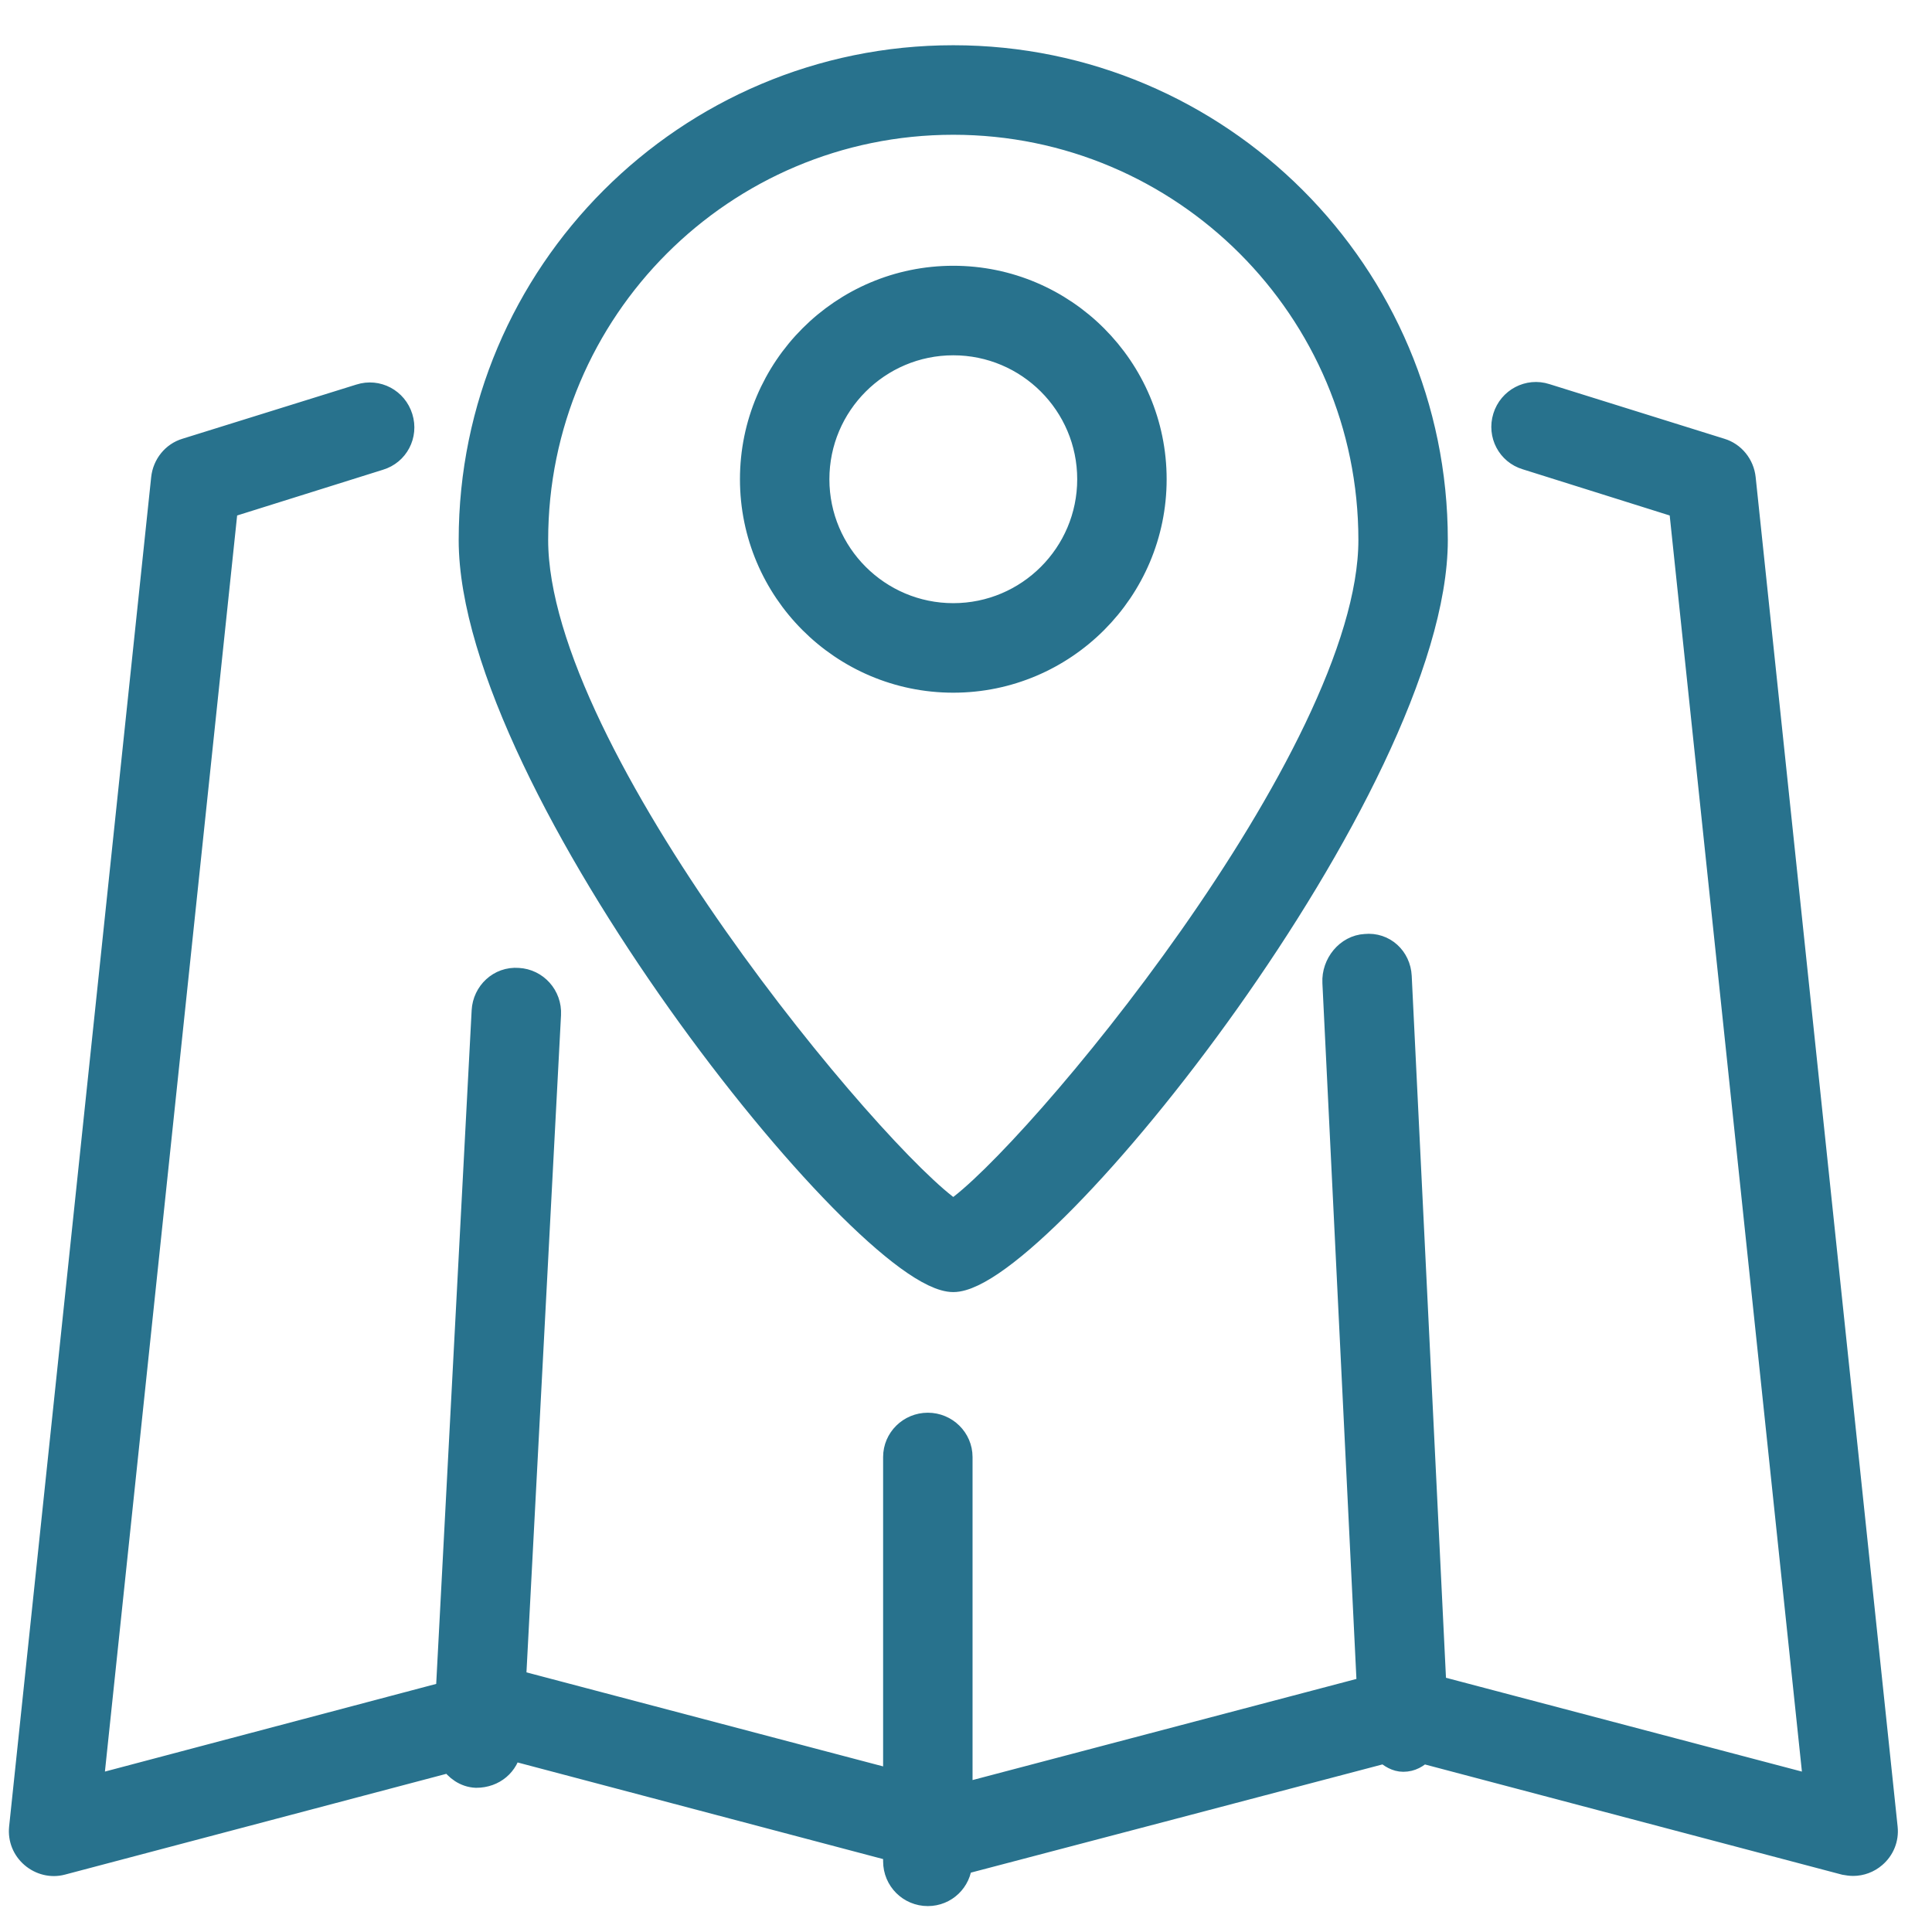
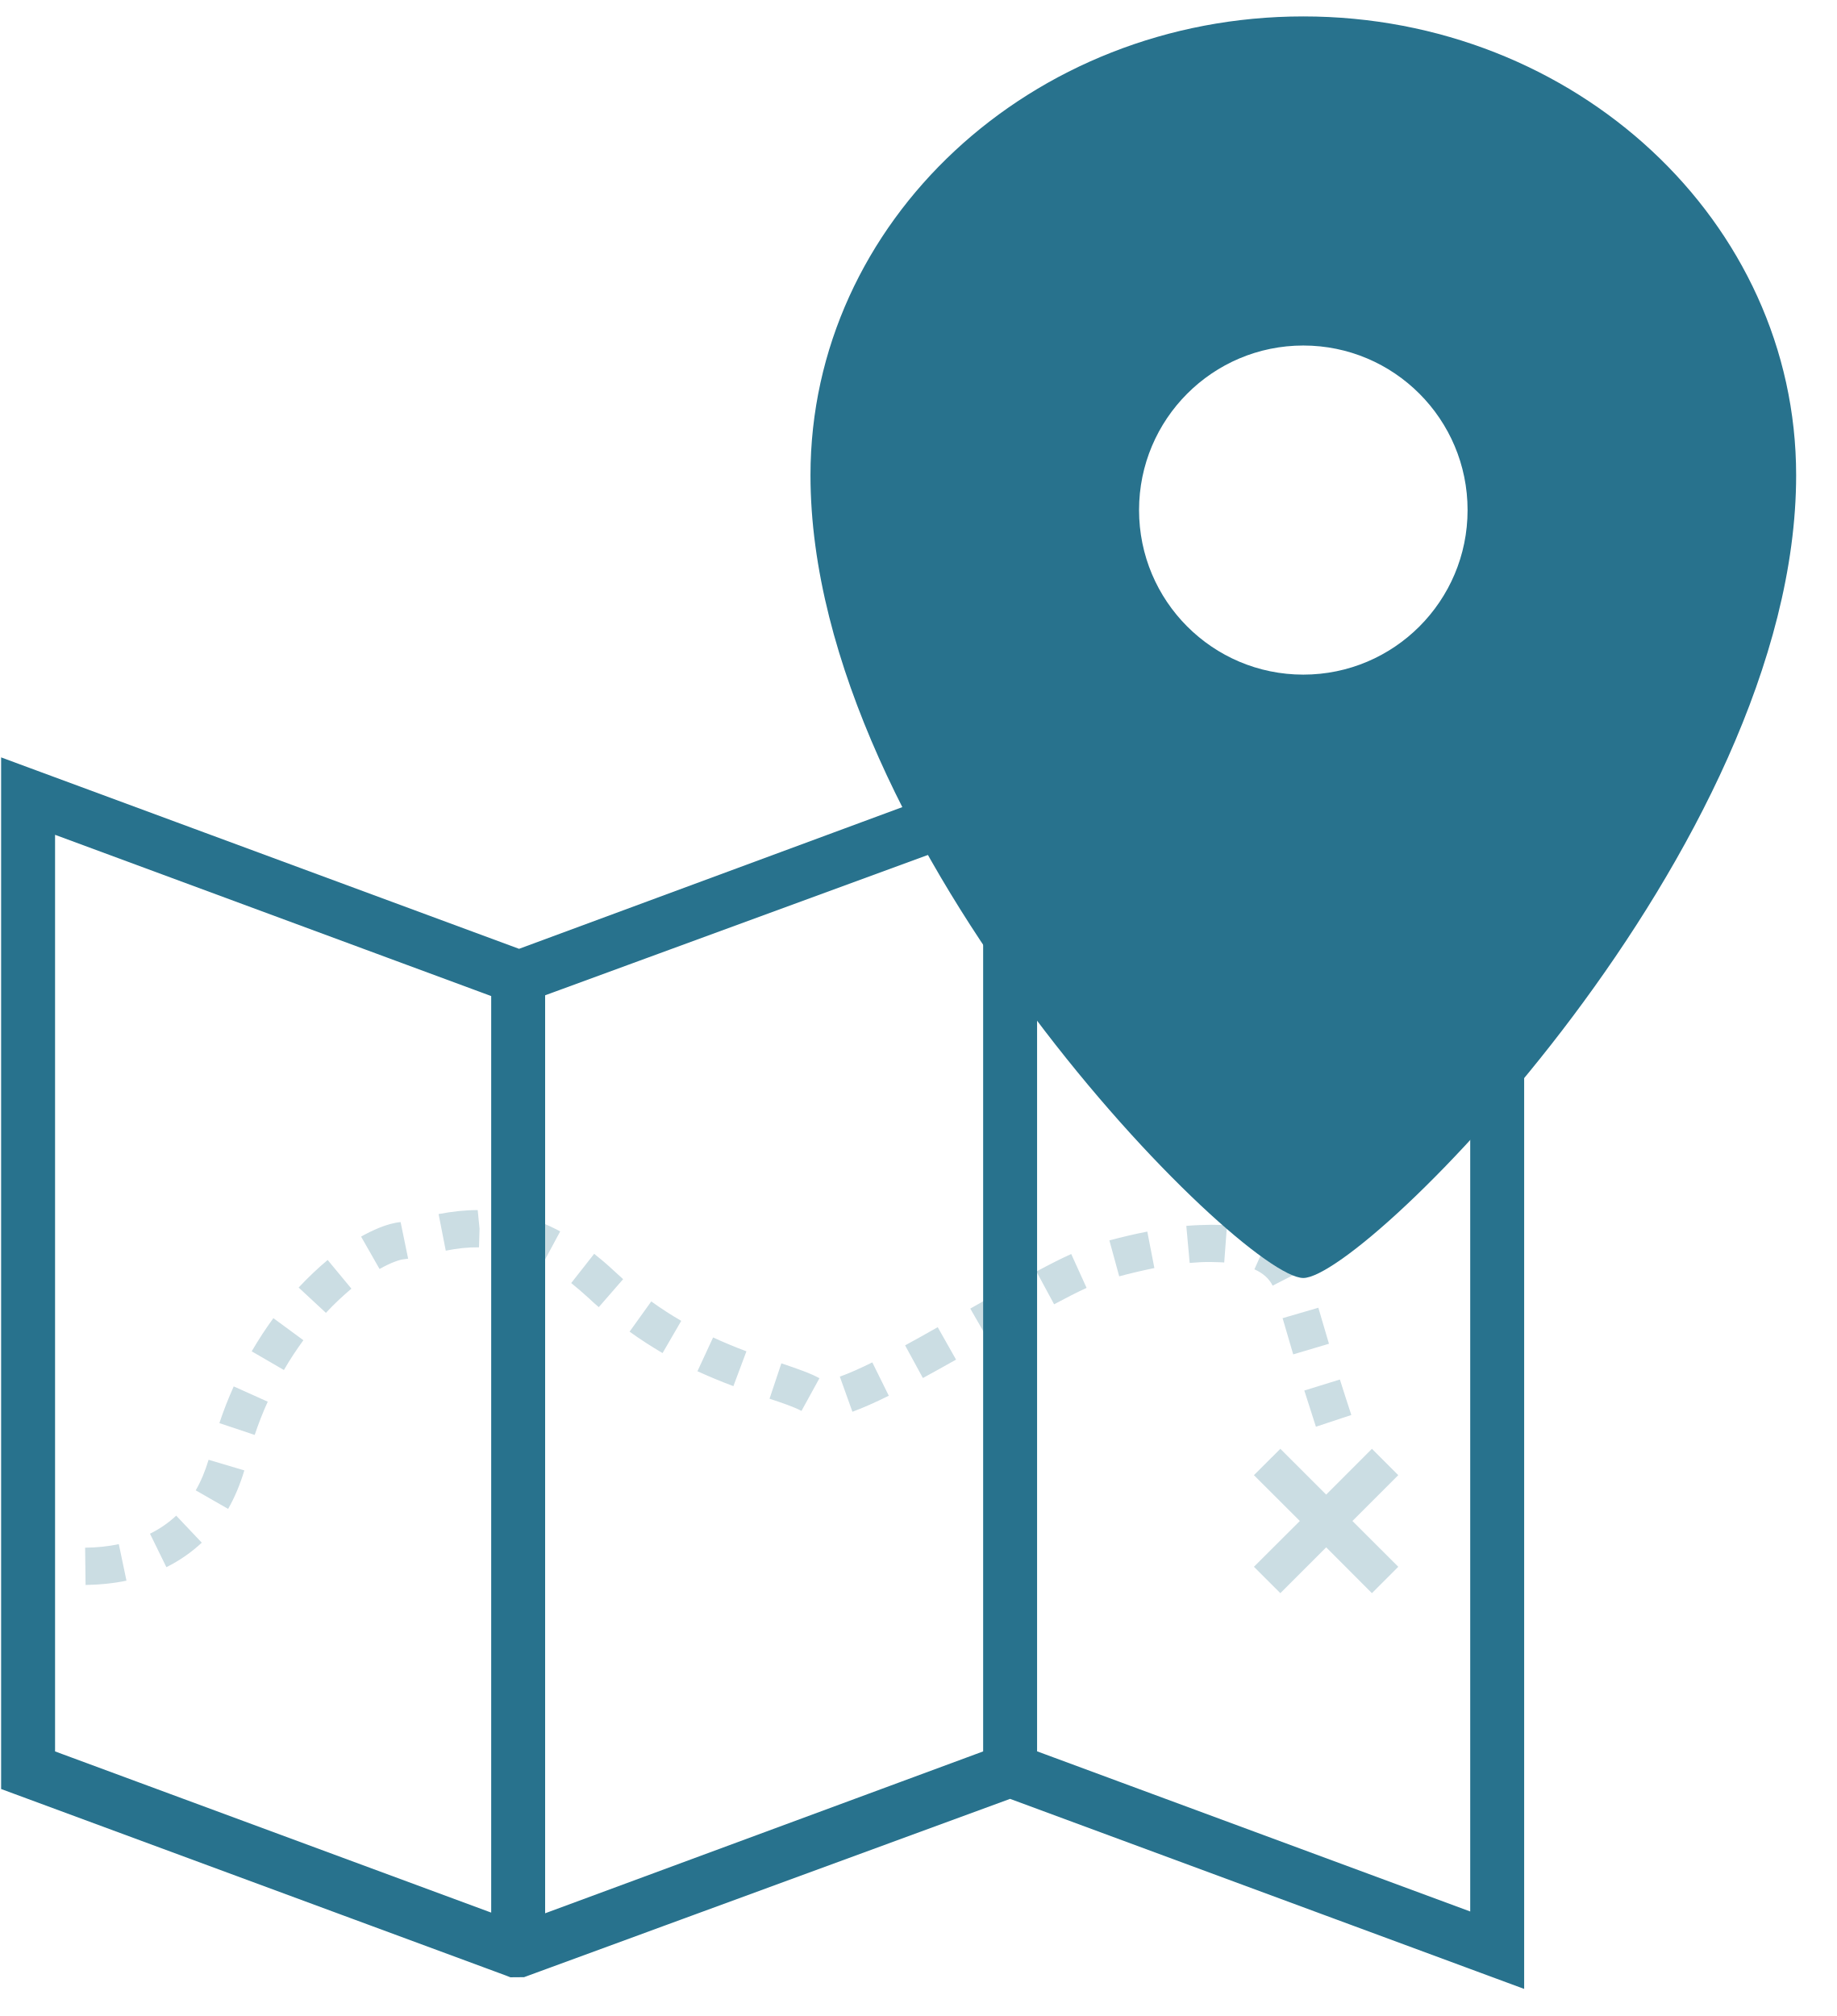
- <svg xmlns="http://www.w3.org/2000/svg" height="41" viewBox="0 0 41 41" width="41">
-   <path d="m59.508 449.17c0-2.36-1.92-4.28-4.278-4.28-2.359 0-4.277 1.92-4.277 4.28s1.918 4.28 4.277 4.28c2.358 0 4.278-1.92 4.278-4.28zm-7.157 0c0-1.59 1.292-2.88 2.879-2.88 1.588 0 2.88 1.29 2.88 2.88s-1.292 2.88-2.88 2.88c-1.587 0-2.879-1.29-2.879-2.88zm2.879 17c1.867 0 10.245-10.52 10.245-15.71 0-5.66-4.597-10.25-10.245-10.25-5.649 0-10.246 4.59-10.246 10.25 0 5.19 8.379 15.71 10.246 15.71zm0-24.56c4.878 0 8.847 3.96 8.847 8.85 0 4.57-7.205 13.16-8.847 14.25-1.644-1.09-8.847-9.68-8.847-14.25 0-4.89 3.968-8.85 8.847-8.85zm16.29 6.94-3.714-1.16c-.369-.12-.762.09-.876.46-.115.37.089.76.458.87l3.277 1.03 2.861 27.18-8.081-2.13-.736-15.08c-.019-.39-.338-.69-.733-.65-.386.02-.683.39-.663.78l.732 14.97-8.656 2.28v-7.18c0-.38-.314-.69-.699-.69-.386 0-.699.31-.699.69v6.89l-8.079-2.13.744-14.15c.02-.39-.275-.72-.661-.74-.396-.03-.715.28-.736.66l-.762 14.48-7.557 2 2.861-27.18 3.252-1.02c.37-.11.574-.5.458-.87-.114-.37-.502-.58-.875-.46l-3.691 1.15c-.267.08-.458.32-.488.6l-3.015 28.64c-.023.23.066.45.241.6.174.15.411.21.633.15l8.25-2.18c.117.18.306.32.538.33.381 0 .66-.25.716-.59l8.171 2.16v.24c0 .39.313.7.699.7.373 0 .673-.29.692-.66.01 0 9.014-2.37 9.014-2.37.112.1.239.18.383.18.173 0 .294-.08.4-.18l8.97 2.37c.058.01.119.02.177.02.165 0 .328-.06.455-.17.175-.15.265-.37.241-.6l-3.013-28.64c-.03-.28-.222-.52-.489-.6z" fill="#28728d" fill-rule="evenodd" stroke="#28728d" stroke-width=".5" transform="translate(-35 -439)" />
+ <svg xmlns="http://www.w3.org/2000/svg" width="41px" height="45px" viewBox="0 0 41 45" version="1.1">
+   <defs />
+   <g id="Page-1" stroke="none" stroke-width="1" fill="none" fill-rule="evenodd">
+     <g id="search-data" transform="translate(-35, -359)" fill="#28728D">
+       <g id="icon-mapdata" transform="translate(35, 359.1895)">
+         <g id="map" transform="translate(0, 16.45314)">
+           <g id="Group">
+             <path d="M22.548,0.59 L11.586,4.643 L0.125,0.407 L0.125,23.221 L11.324,27.359 L11.411,27.393 L11.679,27.391 L22.546,23.404 L33.921,27.609 L33.921,4.797 L22.548,0.59 Z M11.064,26.193 L1.129,22.521 L1.129,1.848 L11.064,5.521 L11.064,26.193 Z M12.068,5.504 L22.045,1.846 L22.045,22.521 L12.068,26.208 L12.068,5.504 Z M32.917,26.168 L23.049,22.519 L23.049,1.848 L32.917,5.496 L32.917,26.168 Z" id="Shape" stroke="#28728D" stroke-width="0.2" />
+             <path d="M1.91,18.736 L1.9,17.904 C2.162,17.902 2.417,17.875 2.652,17.825 L2.823,18.64 C2.534,18.7 2.226,18.731 1.91,18.736 L1.91,18.736 Z M3.714,18.339 L3.348,17.592 C3.567,17.484 3.762,17.349 3.933,17.189 L4.504,17.792 C4.273,18.008 4.007,18.193 3.714,18.339 L3.714,18.339 Z M5.092,17.038 L4.369,16.624 C4.485,16.422 4.581,16.192 4.656,15.942 L5.454,16.179 C5.36,16.491 5.24,16.78 5.092,17.038 L5.092,17.038 Z M5.685,15.387 L4.897,15.123 C4.993,14.834 5.101,14.562 5.217,14.304 L5.976,14.645 C5.87,14.878 5.772,15.127 5.685,15.387 L5.685,15.387 Z M29.373,15.204 C29.286,14.936 29.199,14.666 29.114,14.396 L29.908,14.15 C29.991,14.412 30.076,14.678 30.163,14.942 L29.373,15.204 Z M19.027,14.87 L18.746,14.086 C18.956,14.011 19.201,13.901 19.471,13.768 L19.839,14.512 C19.536,14.662 19.262,14.784 19.027,14.87 L19.027,14.87 Z M17.89,14.851 C17.73,14.764 17.449,14.668 17.177,14.579 L17.441,13.789 C17.817,13.916 18.081,14.007 18.291,14.121 L17.89,14.851 Z M16.37,14.298 C16.119,14.204 15.849,14.094 15.568,13.965 L15.917,13.211 C16.179,13.332 16.428,13.433 16.661,13.521 L16.37,14.298 Z M20.6,14.117 L20.203,13.388 C20.438,13.259 20.683,13.124 20.931,12.982 L21.34,13.706 C21.089,13.847 20.839,13.988 20.6,14.117 L20.6,14.117 Z M6.337,13.938 L5.618,13.521 C5.774,13.255 5.936,13.007 6.102,12.781 L6.772,13.273 C6.622,13.477 6.477,13.697 6.337,13.938 L6.337,13.938 Z M28.866,13.589 L28.629,12.781 L29.427,12.548 L29.664,13.352 L28.866,13.589 Z M14.789,13.56 C14.55,13.419 14.302,13.261 14.053,13.082 L14.537,12.407 C14.764,12.571 14.988,12.714 15.206,12.841 L14.789,13.56 Z M22.072,13.288 L21.658,12.567 L22.392,12.151 L22.801,12.874 L22.072,13.288 Z M7.275,12.662 L6.666,12.097 C6.872,11.877 7.09,11.669 7.314,11.482 L7.844,12.122 C7.659,12.278 7.466,12.456 7.275,12.662 L7.275,12.662 Z M13.365,12.535 C13.286,12.467 13.207,12.396 13.13,12.323 C13.001,12.205 12.874,12.097 12.75,11.997 L13.263,11.344 C13.404,11.457 13.55,11.579 13.697,11.717 C13.768,11.783 13.839,11.847 13.909,11.91 L13.365,12.535 Z M23.529,12.471 L23.134,11.739 C23.419,11.586 23.678,11.453 23.911,11.349 L24.254,12.105 C24.038,12.203 23.793,12.33 23.529,12.471 L23.529,12.471 Z M28.407,12.055 C28.326,11.895 28.193,11.777 28,11.69 L28.34,10.931 C28.706,11.097 28.979,11.347 29.147,11.675 L28.407,12.055 Z M24.982,11.847 L24.763,11.045 C25.025,10.975 25.312,10.906 25.609,10.848 L25.767,11.662 C25.491,11.719 25.225,11.781 24.982,11.847 L24.982,11.847 Z M8.472,11.683 L8.06,10.96 C8.293,10.829 8.634,10.665 8.942,10.636 L9.11,11.453 L9.017,11.465 C8.925,11.473 8.732,11.536 8.472,11.683 L8.472,11.683 Z M12.111,11.575 C11.885,11.453 11.652,11.361 11.423,11.299 L11.64,10.496 C11.931,10.575 12.222,10.692 12.504,10.844 L12.111,11.575 Z M26.555,11.548 L26.48,10.721 C26.667,10.704 26.858,10.7 27.033,10.696 C27.154,10.696 27.274,10.7 27.388,10.708 L27.326,11.538 C27.226,11.529 27.122,11.532 27.023,11.527 C26.869,11.525 26.713,11.534 26.555,11.548 L26.555,11.548 Z M9.79,10.457 C10.108,10.397 10.384,10.368 10.663,10.368 L10.704,10.783 L10.692,11.199 C10.438,11.197 10.212,11.222 9.95,11.274 L9.79,10.457 Z" id="Shape" opacity="0.246" />
+             <polygon id="Shape" opacity="0.246" points="31.211 16.285 30.623 15.697 29.602 16.719 28.579 15.697 27.989 16.285 29.014 17.308 27.989 18.33 28.579 18.919 29.602 17.896 30.623 18.919 31.211 18.33 30.188 17.308" />
+           </g>
+         </g>
+         <path d="M29.091,28.337 C30.466,28.337 40.092,18.737 40.092,10.417 C40.092,4.762 35.167,0.177 29.091,0.177 C23.016,0.177 18.091,4.762 18.091,10.417 C18.091,18.737 27.716,28.337 29.091,28.337 Z M29.091,14.869 C31.116,14.869 32.758,13.225 32.758,11.196 C32.758,9.168 31.116,7.523 29.091,7.523 C27.066,7.523 25.425,9.168 25.425,11.196 C25.425,13.225 27.066,14.869 29.091,14.869 Z" id="Pin-Active-Copy-3" />
+       </g>
+     </g>
+   </g>
</svg>
